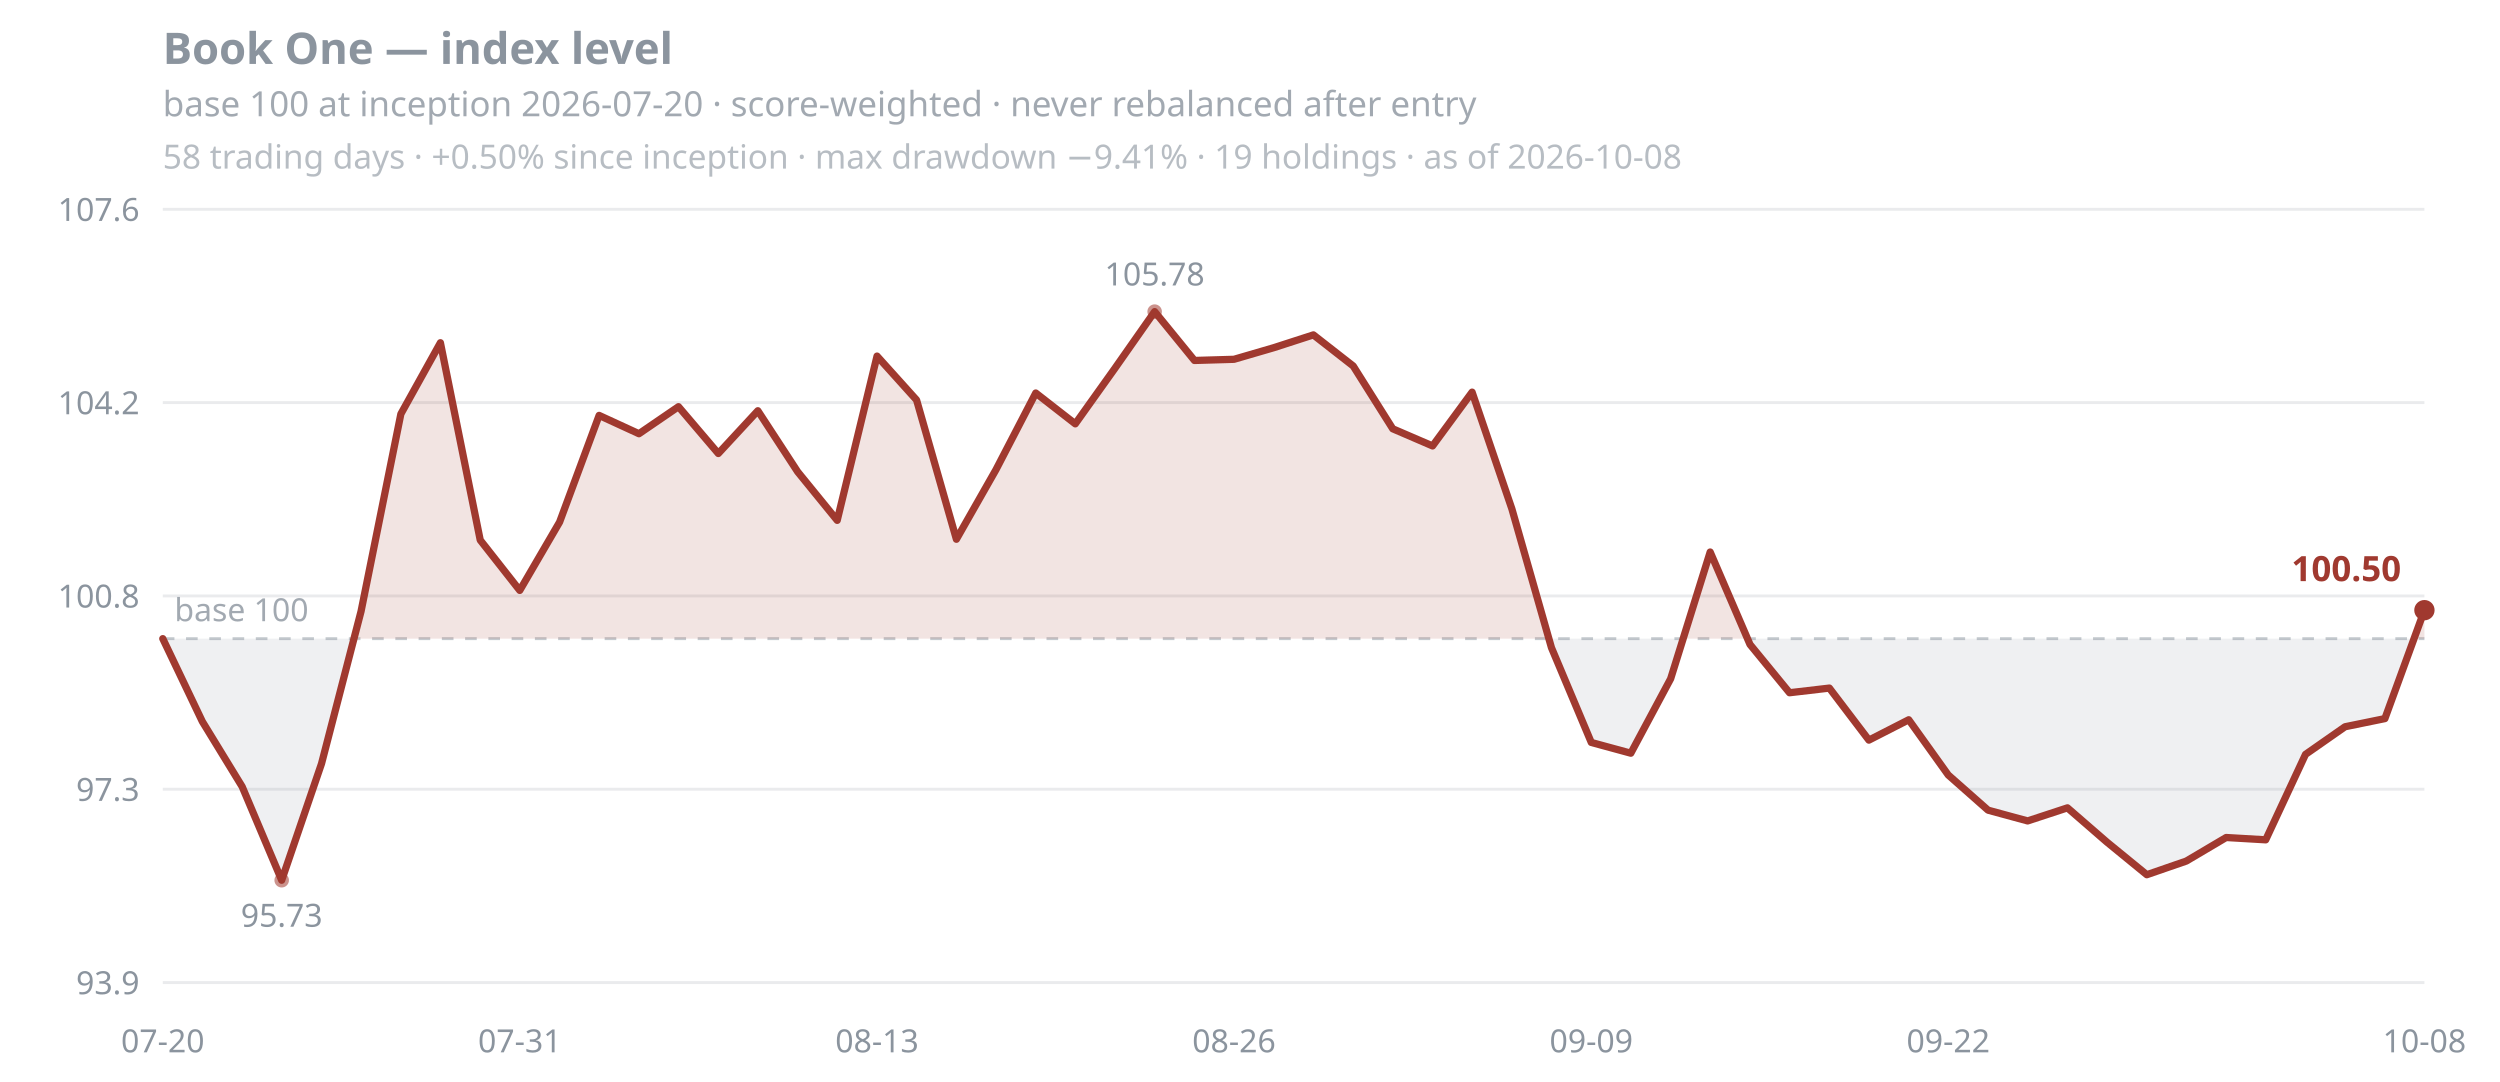
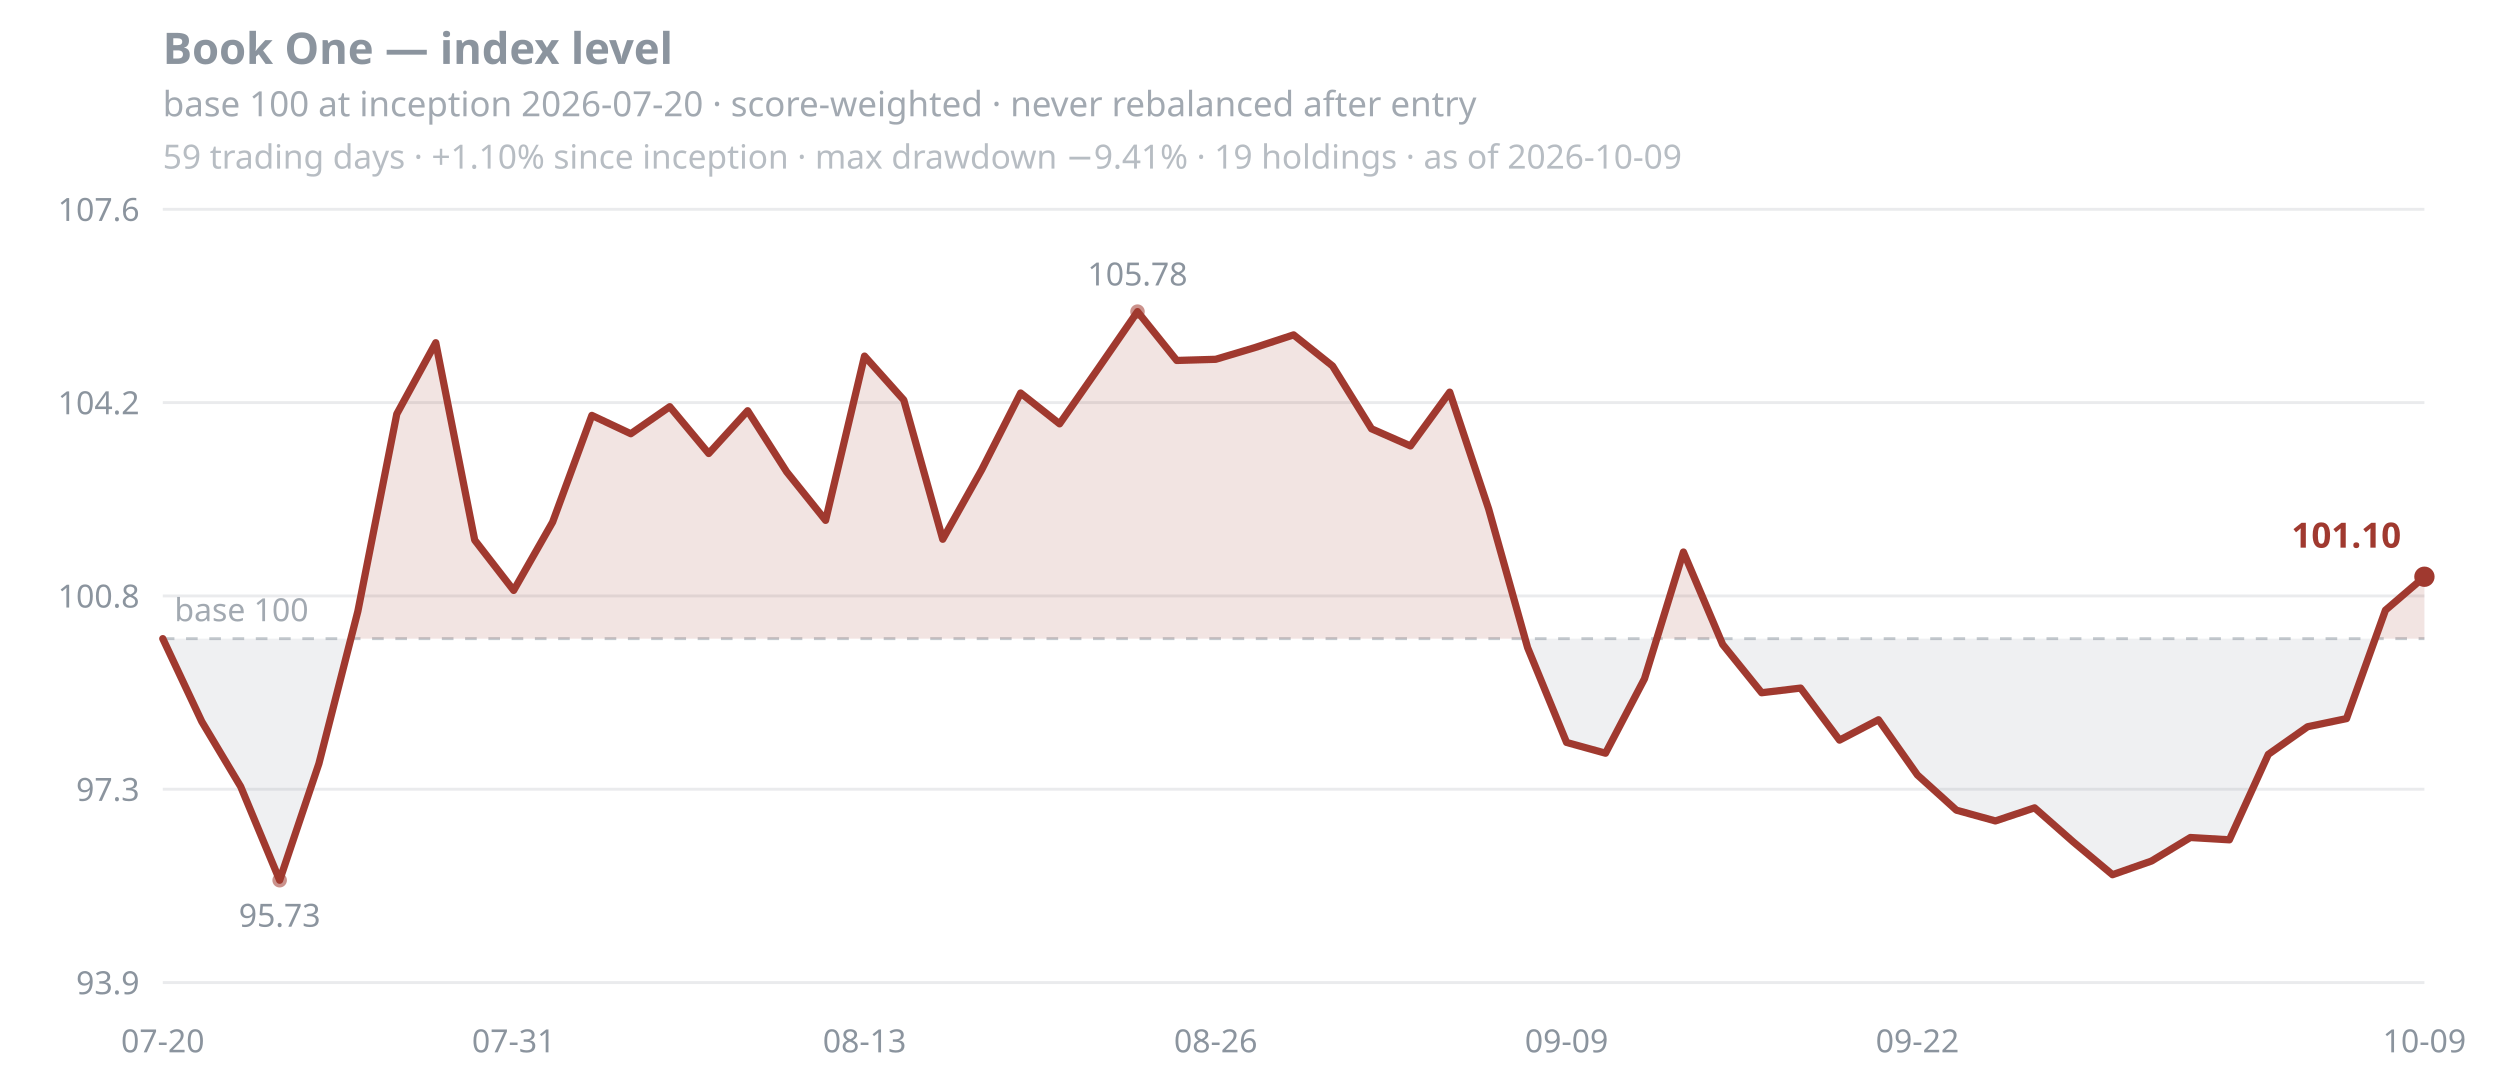
<svg xmlns="http://www.w3.org/2000/svg" viewBox="0 0 860 372" font-family="ui-sans-serif,system-ui,sans-serif">
  <text x="56" y="22" font-size="15" font-weight="600" fill="#8b949e">Book One — index level</text>
  <text x="56" y="40" font-size="12" fill="#8b949e" opacity="0.8">base 100 at inception 2026-07-20 · score-weighted · never rebalanced after entry</text>
-   <text x="56" y="58" font-size="11.5" fill="#8b949e" opacity="0.62">58 trading days · +0.50% since inception · max drawdown −9.41% · 19 holdings · as of 2026-10-08</text>
+   <text x="56" y="58" font-size="11.5" fill="#8b949e" opacity="0.62">59 trading days · +1.10% since inception · max drawdown −9.41% · 19 holdings · as of 2026-10-09</text>
  <line x1="56" y1="338.0" x2="834" y2="338.0" stroke="#8b949e" stroke-opacity="0.18" />
  <text x="48" y="342.0" font-size="11" fill="#8b949e" text-anchor="end">93.9</text>
  <line x1="56" y1="271.5" x2="834" y2="271.5" stroke="#8b949e" stroke-opacity="0.18" />
  <text x="48" y="275.5" font-size="11" fill="#8b949e" text-anchor="end">97.3</text>
  <line x1="56" y1="205.0" x2="834" y2="205.0" stroke="#8b949e" stroke-opacity="0.18" />
  <text x="48" y="209.0" font-size="11" fill="#8b949e" text-anchor="end">100.8</text>
  <line x1="56" y1="138.5" x2="834" y2="138.5" stroke="#8b949e" stroke-opacity="0.18" />
  <text x="48" y="142.5" font-size="11" fill="#8b949e" text-anchor="end">104.2</text>
  <line x1="56" y1="72.0" x2="834" y2="72.0" stroke="#8b949e" stroke-opacity="0.18" />
  <text x="48" y="76.0" font-size="11" fill="#8b949e" text-anchor="end">107.6</text>
  <line x1="56" y1="219.7" x2="834" y2="219.7" stroke="#8b949e" stroke-opacity="0.5" stroke-dasharray="4 4" />
  <text x="60" y="213.7" font-size="11" fill="#8b949e" text-anchor="start" opacity="0.8">base 100</text>
  <text x="56.0" y="362" font-size="11" fill="#8b949e" text-anchor="middle">07-20</text>
-   <text x="178.8" y="362" font-size="11" fill="#8b949e" text-anchor="middle">07-31</text>
-   <text x="301.7" y="362" font-size="11" fill="#8b949e" text-anchor="middle">08-13</text>
-   <text x="424.5" y="362" font-size="11" fill="#8b949e" text-anchor="middle">08-26</text>
-   <text x="547.4" y="362" font-size="11" fill="#8b949e" text-anchor="middle">09-09</text>
-   <text x="670.2" y="362" font-size="11" fill="#8b949e" text-anchor="middle">09-22</text>
-   <text x="834.0" y="362" font-size="11" fill="#8b949e" text-anchor="middle">10-08</text>
+   <text x="176.7" y="362" font-size="11" fill="#8b949e" text-anchor="middle">07-31</text>
+   <text x="297.4" y="362" font-size="11" fill="#8b949e" text-anchor="middle">08-13</text>
+   <text x="418.2" y="362" font-size="11" fill="#8b949e" text-anchor="middle">08-26</text>
+   <text x="538.9" y="362" font-size="11" fill="#8b949e" text-anchor="middle">09-09</text>
+   <text x="659.6" y="362" font-size="11" fill="#8b949e" text-anchor="middle">09-22</text>
+   <text x="834.0" y="362" font-size="11" fill="#8b949e" text-anchor="middle">10-09</text>
  <defs>
    <clipPath id="above">
      <rect x="56" y="72" width="778" height="147.7" />
    </clipPath>
    <clipPath id="below">
      <rect x="56" y="219.7" width="778" height="118.3" />
    </clipPath>
  </defs>
-   <polygon points="56.0,219.7 56.0,219.7 69.6,248.2 83.3,270.6 96.9,302.8 110.6,262.7 124.2,210.3 137.9,142.4 151.5,117.9 165.2,185.8 178.8,203.1 192.5,179.6 206.1,142.9 219.8,149.2 233.4,139.9 247.1,156.0 260.7,141.3 274.4,162.3 288.0,179.0 301.7,122.5 315.3,137.6 329.0,185.5 342.6,161.6 356.3,135.2 369.9,145.8 383.6,126.6 397.2,107.2 410.9,124.0 424.5,123.6 438.2,119.6 451.8,115.2 465.5,125.9 479.1,147.5 492.8,153.4 506.4,134.9 520.1,175.1 533.7,222.8 547.4,255.4 561.0,259.1 574.7,233.5 588.3,189.9 602.0,221.7 615.6,238.3 629.3,236.7 642.9,254.6 656.6,247.6 670.2,266.6 683.9,278.7 697.5,282.4 711.2,277.9 724.8,289.7 738.5,300.9 752.1,296.2 765.8,288.1 779.4,288.9 793.1,259.5 806.7,250.0 820.4,247.2 834.0,209.9 834.0,219.7" fill="#a0392f" fill-opacity="0.14" clip-path="url(#above)" />
-   <polygon points="56.0,219.7 56.0,219.7 69.6,248.2 83.3,270.6 96.9,302.8 110.6,262.7 124.2,210.3 137.9,142.4 151.5,117.9 165.2,185.8 178.8,203.1 192.5,179.6 206.1,142.9 219.8,149.2 233.4,139.9 247.1,156.0 260.7,141.3 274.4,162.3 288.0,179.0 301.7,122.5 315.3,137.6 329.0,185.5 342.6,161.6 356.3,135.2 369.9,145.8 383.6,126.6 397.2,107.2 410.9,124.0 424.5,123.6 438.2,119.6 451.8,115.2 465.5,125.9 479.1,147.5 492.8,153.4 506.4,134.9 520.1,175.1 533.7,222.8 547.4,255.4 561.0,259.1 574.7,233.5 588.3,189.9 602.0,221.7 615.6,238.3 629.3,236.7 642.9,254.6 656.6,247.6 670.2,266.6 683.9,278.7 697.5,282.4 711.2,277.9 724.8,289.7 738.5,300.9 752.1,296.2 765.8,288.1 779.4,288.9 793.1,259.5 806.7,250.0 820.4,247.2 834.0,209.9 834.0,219.7" fill="#8b949e" fill-opacity="0.14" clip-path="url(#below)" />
-   <polyline points="56.0,219.7 69.6,248.2 83.3,270.6 96.9,302.8 110.6,262.7 124.2,210.3 137.9,142.4 151.5,117.9 165.2,185.8 178.8,203.1 192.5,179.6 206.1,142.9 219.8,149.2 233.4,139.9 247.1,156.0 260.7,141.3 274.4,162.3 288.0,179.0 301.7,122.5 315.3,137.6 329.0,185.5 342.6,161.6 356.3,135.2 369.9,145.8 383.6,126.6 397.2,107.2 410.9,124.0 424.5,123.6 438.2,119.6 451.8,115.2 465.5,125.9 479.1,147.5 492.8,153.4 506.4,134.9 520.1,175.1 533.7,222.8 547.4,255.4 561.0,259.1 574.7,233.5 588.3,189.9 602.0,221.7 615.6,238.3 629.3,236.7 642.9,254.6 656.6,247.6 670.2,266.6 683.9,278.7 697.5,282.4 711.2,277.9 724.8,289.7 738.5,300.9 752.1,296.2 765.8,288.1 779.4,288.9 793.1,259.5 806.7,250.0 820.4,247.2 834.0,209.9" fill="none" stroke="#a0392f" stroke-width="2.5" stroke-linejoin="round" stroke-linecap="round" />
-   <circle cx="96.9" cy="302.8" r="2.5" fill="#a0392f" fill-opacity="0.55" />
-   <text x="96.9" y="318.8" font-size="11" fill="#8b949e" text-anchor="middle">95.73</text>
-   <circle cx="397.2" cy="107.2" r="2.5" fill="#a0392f" fill-opacity="0.55" />
-   <text x="397.2" y="98.2" font-size="11" fill="#8b949e" text-anchor="middle">105.78</text>
-   <circle cx="834.0" cy="209.9" r="3.5" fill="#a0392f" />
-   <text x="826.0" y="199.9" font-size="12" font-weight="600" fill="#a0392f" text-anchor="end">100.50</text>
+   <polygon points="56.0,219.7 56.0,219.7 69.4,248.2 82.8,270.6 96.2,302.8 109.7,262.7 123.1,210.3 136.5,142.4 149.9,117.9 163.3,185.8 176.7,203.1 190.1,179.6 203.6,142.9 217.0,149.2 230.4,139.9 243.8,156.0 257.2,141.3 270.6,162.3 284.0,179.0 297.4,122.5 310.9,137.6 324.3,185.5 337.7,161.6 351.1,135.2 364.5,145.8 377.9,126.6 391.3,107.2 404.8,124.0 418.2,123.6 431.6,119.6 445.0,115.2 458.4,125.9 471.8,147.5 485.2,153.4 498.7,134.9 512.1,175.1 525.5,222.8 538.9,255.4 552.3,259.1 565.7,233.5 579.1,189.9 592.6,221.7 606.0,238.3 619.4,236.7 632.8,254.6 646.2,247.6 659.6,266.6 673.0,278.7 686.4,282.4 699.9,277.9 713.3,289.7 726.7,300.9 740.1,296.2 753.5,288.1 766.9,288.9 780.3,259.5 793.8,250.0 807.2,247.2 820.6,209.9 834.0,198.4 834.0,219.7" fill="#a0392f" fill-opacity="0.14" clip-path="url(#above)" />
+   <polygon points="56.0,219.7 56.0,219.7 69.4,248.2 82.8,270.6 96.2,302.8 109.7,262.7 123.1,210.3 136.5,142.4 149.9,117.9 163.3,185.8 176.7,203.1 190.1,179.6 203.6,142.9 217.0,149.2 230.4,139.9 243.8,156.0 257.2,141.3 270.6,162.3 284.0,179.0 297.4,122.5 310.9,137.6 324.3,185.5 337.7,161.6 351.1,135.2 364.5,145.8 377.9,126.6 391.3,107.2 404.8,124.0 418.2,123.6 431.6,119.6 445.0,115.2 458.4,125.9 471.8,147.5 485.2,153.4 498.7,134.9 512.1,175.1 525.5,222.8 538.9,255.4 552.3,259.1 565.7,233.5 579.1,189.9 592.6,221.7 606.0,238.3 619.4,236.7 632.8,254.6 646.2,247.6 659.6,266.6 673.0,278.7 686.4,282.4 699.9,277.9 713.3,289.7 726.7,300.9 740.1,296.2 753.5,288.1 766.9,288.9 780.3,259.5 793.8,250.0 807.2,247.2 820.6,209.9 834.0,198.4 834.0,219.7" fill="#8b949e" fill-opacity="0.14" clip-path="url(#below)" />
+   <polyline points="56.0,219.7 69.4,248.2 82.8,270.6 96.2,302.8 109.7,262.7 123.1,210.3 136.5,142.4 149.9,117.9 163.3,185.8 176.7,203.1 190.1,179.6 203.6,142.9 217.0,149.2 230.4,139.9 243.8,156.0 257.2,141.3 270.6,162.3 284.0,179.0 297.4,122.5 310.9,137.6 324.3,185.5 337.7,161.6 351.1,135.2 364.5,145.8 377.9,126.6 391.3,107.2 404.8,124.0 418.2,123.6 431.6,119.6 445.0,115.2 458.4,125.9 471.8,147.5 485.2,153.4 498.7,134.9 512.1,175.1 525.5,222.8 538.9,255.4 552.3,259.1 565.7,233.5 579.1,189.9 592.6,221.7 606.0,238.3 619.4,236.7 632.8,254.6 646.2,247.6 659.6,266.6 673.0,278.7 686.4,282.4 699.9,277.9 713.3,289.7 726.7,300.9 740.1,296.2 753.5,288.1 766.9,288.9 780.3,259.5 793.8,250.0 807.2,247.2 820.6,209.9 834.0,198.4" fill="none" stroke="#a0392f" stroke-width="2.5" stroke-linejoin="round" stroke-linecap="round" />
+   <circle cx="96.2" cy="302.8" r="2.5" fill="#a0392f" fill-opacity="0.55" />
+   <text x="96.2" y="318.8" font-size="11" fill="#8b949e" text-anchor="middle">95.73</text>
+   <circle cx="391.3" cy="107.2" r="2.5" fill="#a0392f" fill-opacity="0.55" />
+   <text x="391.3" y="98.2" font-size="11" fill="#8b949e" text-anchor="middle">105.78</text>
+   <circle cx="834.0" cy="198.4" r="3.5" fill="#a0392f" />
+   <text x="826.0" y="188.4" font-size="12" font-weight="600" fill="#a0392f" text-anchor="end">101.10</text>
</svg>
